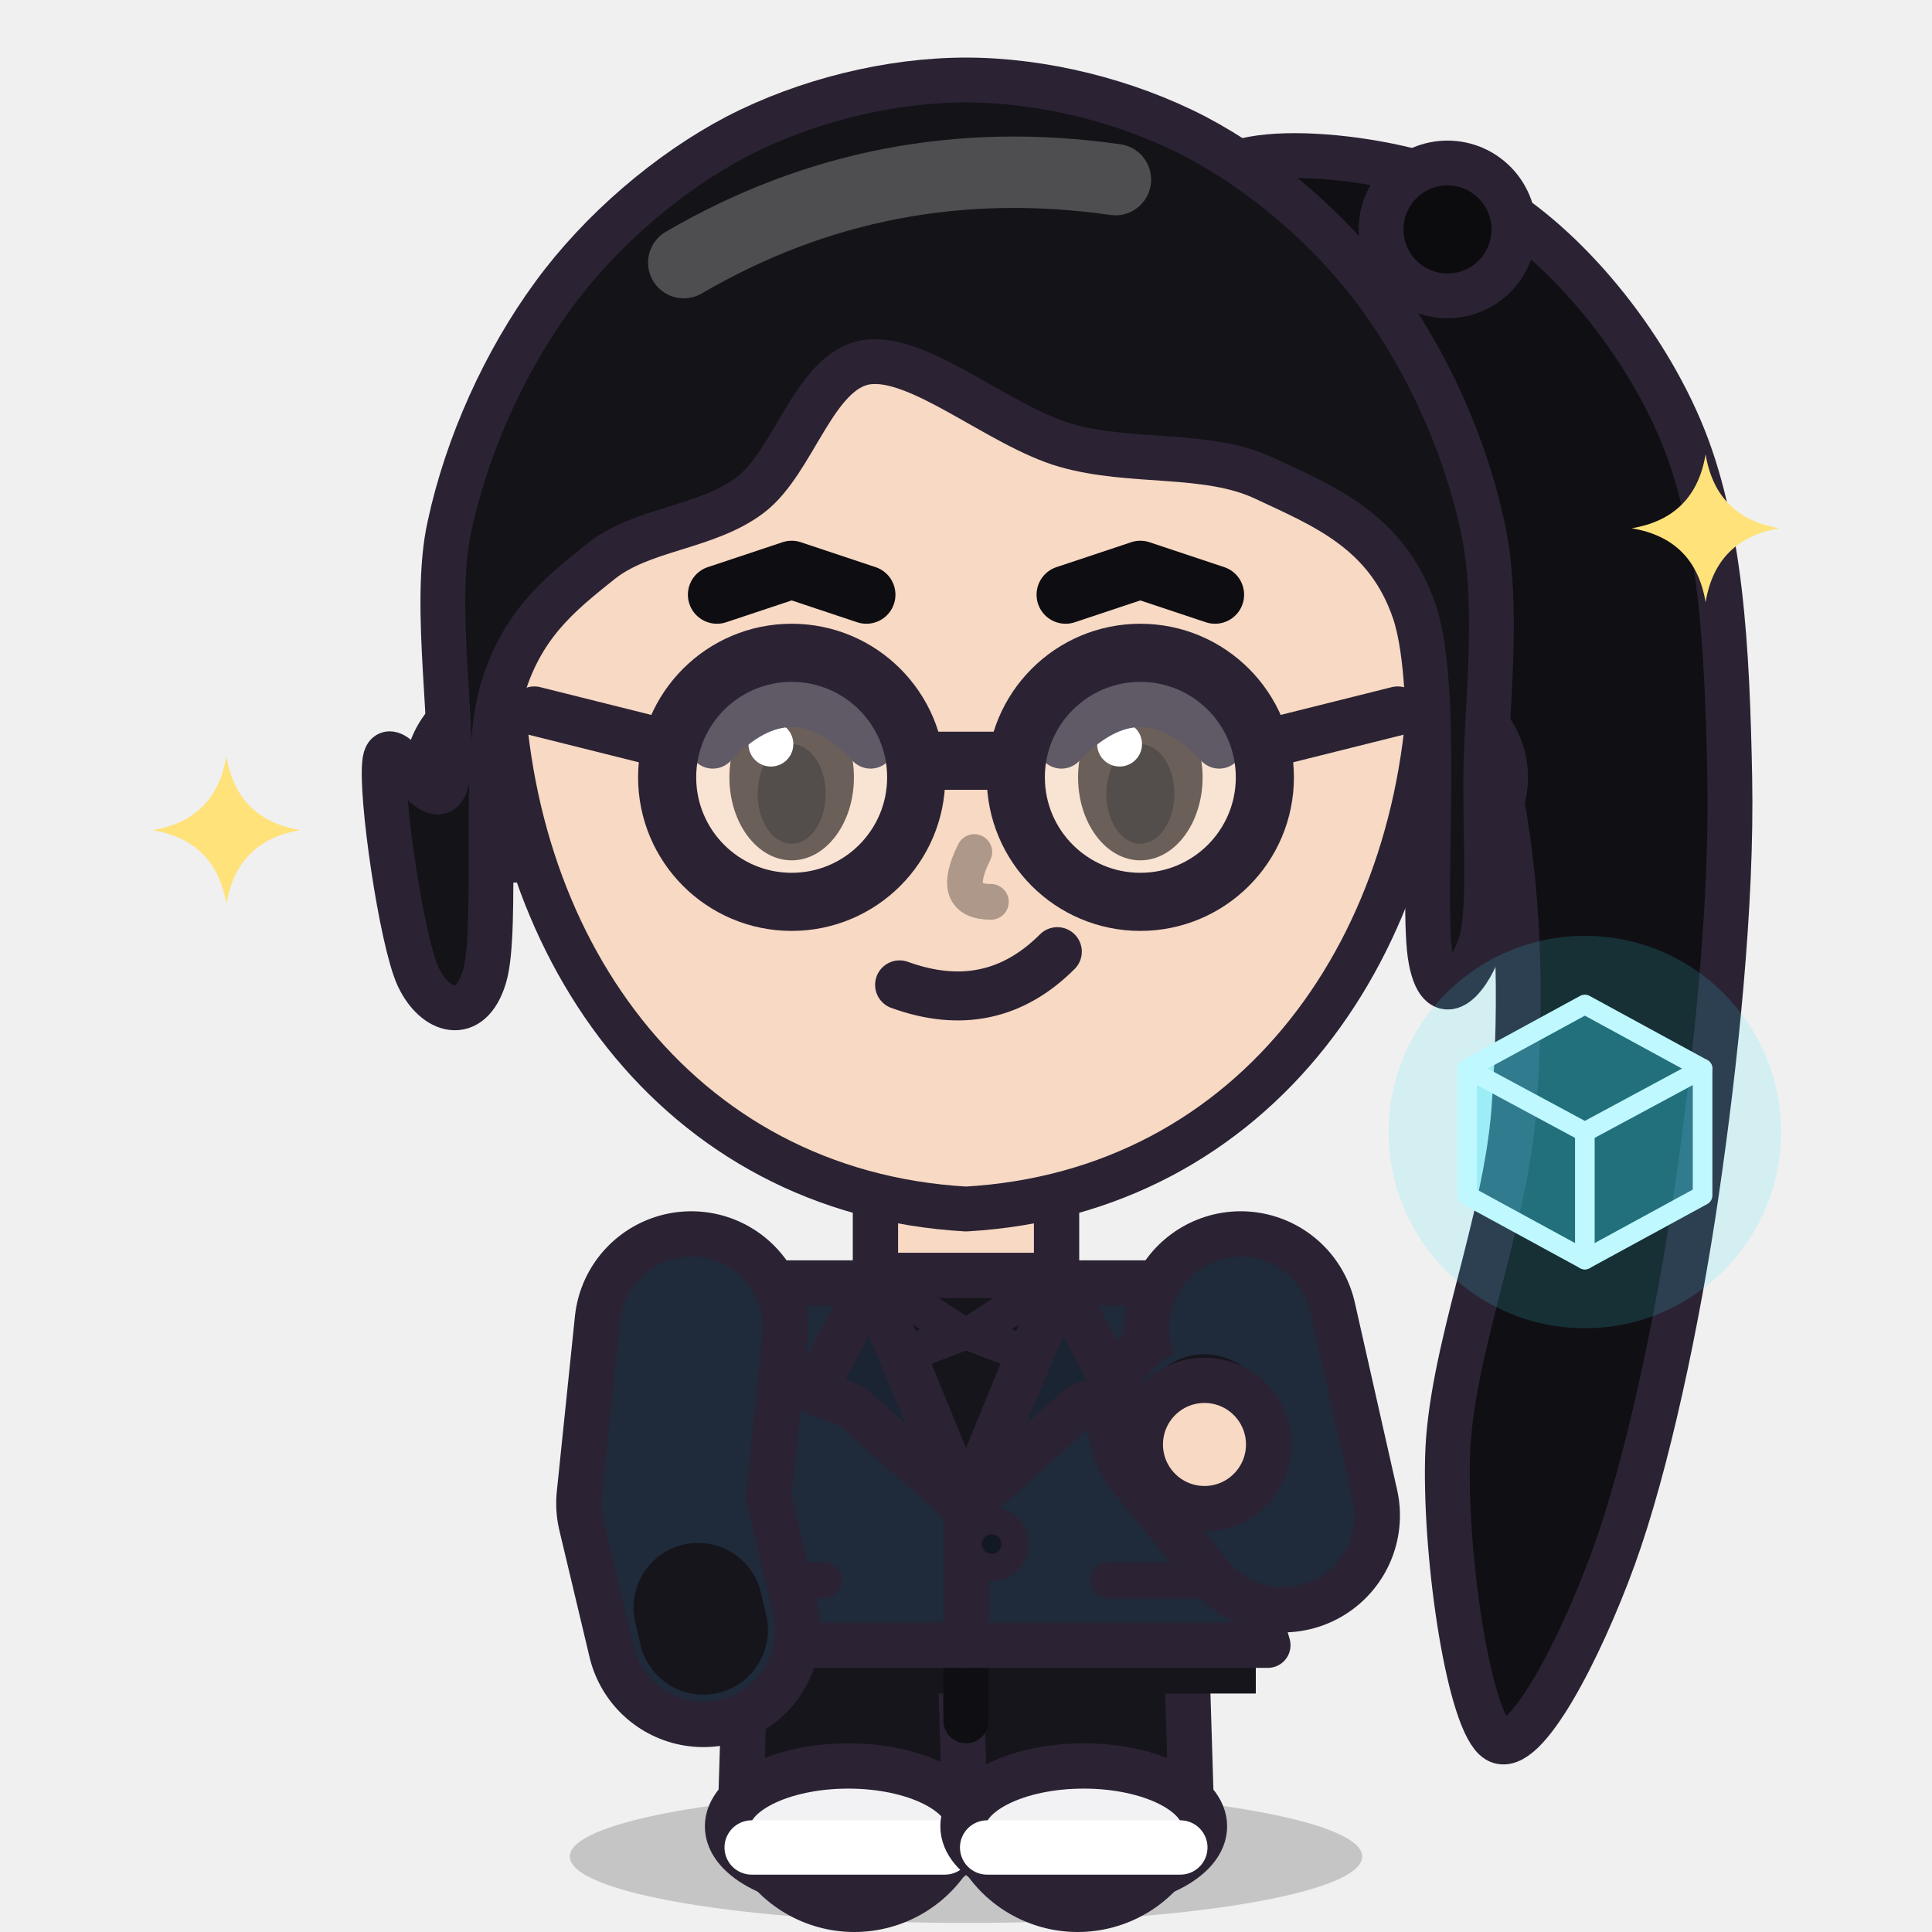
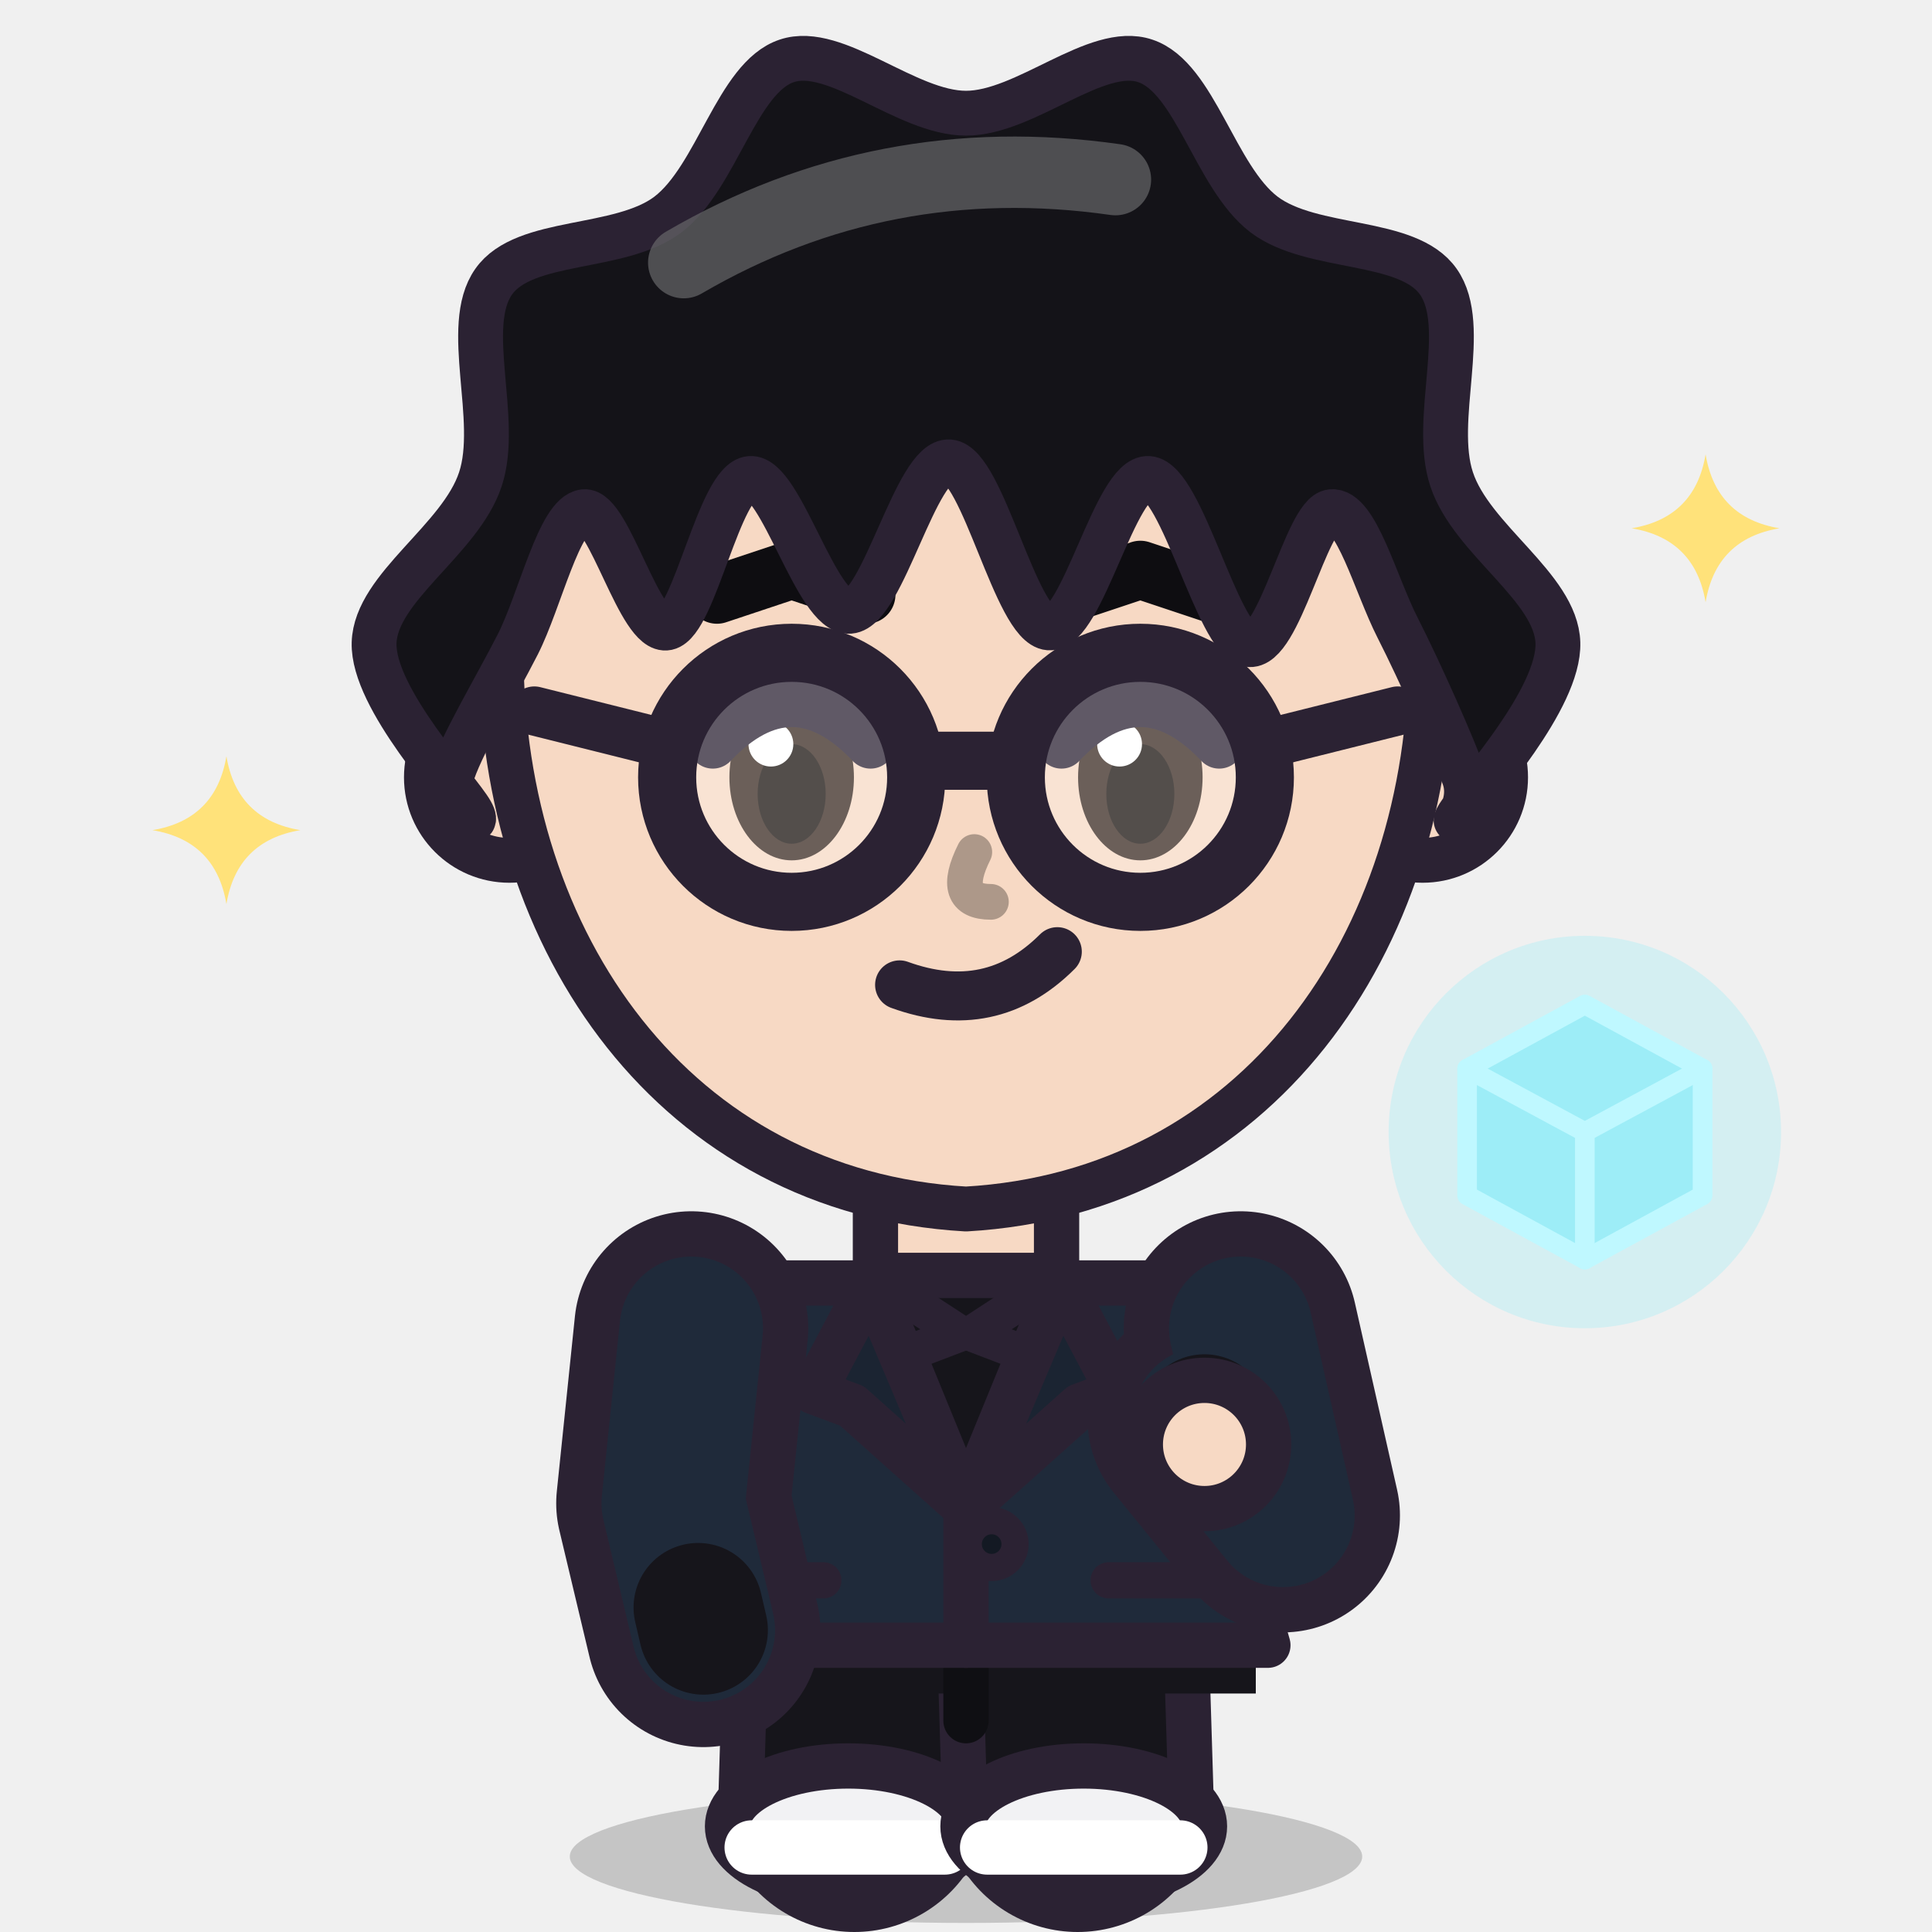
<svg xmlns="http://www.w3.org/2000/svg" viewBox="0 0 256 256" width="128" height="128">
  <ellipse cx="128" cy="246" rx="52.5" ry="8.8" fill="#000000" opacity="0.18" />
-   <g transform="translate(128,92) scale(1.1)">
-     <path d="M30,-62 C32,-67 52.7,-65 62,-60 C71.3,-55 81,-43.7 86,-32 C91,-20.3 91.7,-5.3 92,10 C92.3,25.3 90.3,44.3 88,60 C85.7,75.7 82,93 78,104 C74,115 67.3,128 64,126 C60.7,124 57.7,104.7 58,92 C58.3,79.3 65,63.7 66,50 C67,36.3 66.7,23.3 64,10 C61.3,-3.3 55.7,-18 50,-30 C44.3,-42 28,-57 30,-62Z" fill="#100f13" stroke="#2b2233" stroke-width="5.4" stroke-linejoin="round" stroke-linecap="round" />
-     <circle cx="58" cy="-56" r="8" fill="#0c0b0e" stroke="#2b2233" stroke-width="5.4" stroke-linejoin="round" stroke-linecap="round" />
-   </g>
+   <g transform="translate(128,92) scale(1.1)" />
  <path d="M114,212 L113.2,238" fill="none" stroke="#2b2233" stroke-width="36" stroke-linecap="round" stroke-linejoin="round" />
  <path d="M114,212 L113.2,238" fill="none" stroke="#16151b" stroke-width="24" stroke-linecap="round" stroke-linejoin="round" />
  <path d="M142,212 L142.8,238" fill="none" stroke="#2b2233" stroke-width="36" stroke-linecap="round" stroke-linejoin="round" />
  <path d="M142,212 L142.8,238" fill="none" stroke="#16151b" stroke-width="24" stroke-linecap="round" stroke-linejoin="round" />
  <rect x="89.6" y="206.4" width="76.8" height="18" rx="0" fill="#16151b" />
  <path d="M128,213.6 L128,228" fill="none" stroke="#0f0f13" stroke-width="6" stroke-linecap="round" stroke-linejoin="round" />
  <ellipse cx="112.4" cy="242" rx="16" ry="8" fill="#f2f2f4" stroke="#2b2233" stroke-width="6" stroke-linejoin="round" stroke-linecap="round" />
  <path d="M99.6,244.8 L125.2,244.8" fill="none" stroke="#ffffff" stroke-width="7.2" stroke-linecap="round" stroke-linejoin="round" />
  <ellipse cx="143.6" cy="242" rx="16" ry="8" fill="#f2f2f4" stroke="#2b2233" stroke-width="6" stroke-linejoin="round" stroke-linecap="round" />
  <path d="M130.8,244.8 L156.4,244.8" fill="none" stroke="#ffffff" stroke-width="7.2" stroke-linecap="round" stroke-linejoin="round" />
  <rect x="116" y="150" width="24" height="26" rx="0" fill="#f7d9c4" stroke="#2b2233" stroke-width="6" stroke-linejoin="round" stroke-linecap="round" />
  <rect x="119" y="150" width="18" height="11.7" rx="0" fill="#d2b8a7" />
  <path d="M100.7,170 L155.3,170 Q170,170 170,184.7 L164,204 L168,218 L88,218 L92,204 L86,184.7 Q86,170 100.7,170Z" fill="#1f2a3a" stroke="#2b2233" stroke-width="6" stroke-linejoin="round" stroke-linecap="round" />
  <path d="M115.4,169 L140.6,169 L128,199.8Z" fill="#16151b" stroke="#2b2233" stroke-width="6" stroke-linejoin="round" stroke-linecap="round" />
  <path d="M115.4,169 L127.2,176.7 L119.6,179.6Z" fill="#16151b" stroke="#2b2233" stroke-width="4.8" stroke-linejoin="round" stroke-linecap="round" />
  <path d="M140.6,169 L128.8,176.7 L136.4,179.6Z" fill="#16151b" stroke="#2b2233" stroke-width="4.8" stroke-linejoin="round" stroke-linecap="round" />
  <path d="M115.4,170 L107.8,184.4 L112.9,186.3 L128,199.8Z" fill="#1b2432" stroke="#2b2233" stroke-width="6" stroke-linejoin="round" stroke-linecap="round" />
  <path d="M140.6,170 L148.2,184.4 L143.1,186.3 L128,199.8Z" fill="#1b2432" stroke="#2b2233" stroke-width="6" stroke-linejoin="round" stroke-linecap="round" />
  <path d="M128,199.8 L128,218" fill="none" stroke="#2b2233" stroke-width="6" stroke-linecap="round" stroke-linejoin="round" />
  <circle cx="131.4" cy="204.6" r="3.1" fill="#131923" stroke="#2b2233" stroke-width="3.6" stroke-linejoin="round" stroke-linecap="round" />
  <path d="M149,185.4 L158.2,184.4" fill="none" stroke="#2b2233" stroke-width="4.8" stroke-linecap="round" stroke-linejoin="round" />
  <path d="M96.5,209.4 L109.1,209.4" fill="none" stroke="#2b2233" stroke-width="4.8" stroke-linecap="round" stroke-linejoin="round" />
  <path d="M146.9,209.4 L159.5,209.4" fill="none" stroke="#2b2233" stroke-width="4.8" stroke-linecap="round" stroke-linejoin="round" />
  <path d="M91.6,176 L89.2,199.2 L93.2,216" fill="none" stroke="#2b2233" stroke-width="31" stroke-linecap="round" stroke-linejoin="round" />
  <path d="M91.6,176 L89.2,199.2 L93.2,216" fill="none" stroke="#1f2a3a" stroke-width="19" stroke-linecap="round" stroke-linejoin="round" />
  <path d="M92.5,213 L93.2,216" fill="none" stroke="#16151b" stroke-width="17.1" stroke-linecap="round" stroke-linejoin="round" />
  <path d="M164.4,176 L170,200.8 L159.6,188" fill="none" stroke="#2b2233" stroke-width="31" stroke-linecap="round" stroke-linejoin="round" />
  <path d="M164.4,176 L170,200.8 L159.6,188" fill="none" stroke="#1f2a3a" stroke-width="19" stroke-linecap="round" stroke-linejoin="round" />
  <path d="M161.5,190.3 L159.6,188" fill="none" stroke="#16151b" stroke-width="17.1" stroke-linecap="round" stroke-linejoin="round" />
  <circle cx="159.6" cy="191.4" r="8.5" fill="#f7d9c4" stroke="#2b2233" stroke-width="6" stroke-linejoin="round" stroke-linecap="round" />
  <g transform="translate(128,92) scale(1.1)">
    <circle cx="-55" cy="10" r="10" fill="#f7d9c4" stroke="#2b2233" stroke-width="5.4" stroke-linejoin="round" stroke-linecap="round" />
    <circle cx="55" cy="10" r="10" fill="#f7d9c4" stroke="#2b2233" stroke-width="5.4" stroke-linejoin="round" stroke-linecap="round" />
    <path d="M-56,-5 C-56,-50 -30,-62 0,-62 C30,-62 56,-50 56,-5 C56,30 35,60 0,62 C-35,60 -56,30 -56,-5Z" fill="#f7d9c4" stroke="#2b2233" stroke-width="5.4" stroke-linejoin="round" stroke-linecap="round" />
    <path d="M1,19 Q-2,25 3,25" fill="none" stroke="#ad9889" stroke-width="4.3" stroke-linejoin="round" stroke-linecap="round" />
    <ellipse cx="-21" cy="10" rx="7.5" ry="10" fill="#3a2a22" />
    <ellipse cx="-21" cy="12" rx="4.1" ry="6" fill="#1a130f" />
    <circle cx="-23.5" cy="6" r="2.7" fill="#ffffff" />
    <path d="M-30.5,6 Q-21,-4 -11.5,6" fill="none" stroke="#2b2233" stroke-width="5.9" stroke-linejoin="round" stroke-linecap="round" />
    <ellipse cx="21" cy="10" rx="7.5" ry="10" fill="#3a2a22" />
    <ellipse cx="21" cy="12" rx="4.1" ry="6" fill="#1a130f" />
    <circle cx="18.5" cy="6" r="2.7" fill="#ffffff" />
    <path d="M11.5,6 Q21,-4 30.5,6" fill="none" stroke="#2b2233" stroke-width="5.9" stroke-linejoin="round" stroke-linecap="round" />
    <path d="M-30,-12 L-21,-15 L-12,-12" fill="none" stroke="#0e0d11" stroke-width="7" stroke-linecap="round" stroke-linejoin="round" />
    <path d="M12,-12 L21,-15 L30,-12" fill="none" stroke="#0e0d11" stroke-width="7" stroke-linecap="round" stroke-linejoin="round" />
    <path d="M-8,35 Q3,39 11,31" fill="none" stroke="#2b2233" stroke-width="5.9" stroke-linejoin="round" stroke-linecap="round" />
-     <path d="M-66,34 C-68,29.7 -70.6,11.9 -70,8 C-69.4,4.1 -63.9,15.3 -62.6,10.6 C-61.3,5.8 -64.4,-10.6 -62.2,-20.3 C-60.1,-30.1 -55.5,-40.2 -49.7,-48.1 C-44,-55.9 -35.8,-62.9 -27.6,-67.2 C-19.3,-71.5 -9.2,-74 0,-74 C9.2,-74 19.3,-71.5 27.6,-67.2 C35.8,-62.9 44,-55.9 49.7,-48.1 C55.5,-40.2 60.1,-30.1 62.2,-20.3 C64.4,-10.6 62.6,2.2 62.6,10.6 C62.6,18.9 63.1,26.4 62,30 C60.9,33.6 57.3,38.7 56,32 C54.7,25.3 57.3,-0.3 54,-10 C50.7,-19.7 43,-22.7 36,-26 C29,-29.3 20,-27.7 12,-30 C4,-32.3 -5.7,-41 -12,-40 C-18.3,-39 -20.7,-28 -26,-24 C-31.3,-20 -39,-20 -44,-16 C-49,-12 -53.7,-8.3 -56,0 C-58.3,8.3 -56.3,28.3 -58,34 C-59.7,39.7 -64,38.3 -66,34Z" fill="#141318" stroke="#2b2233" stroke-width="5.4" stroke-linejoin="round" stroke-linecap="round" />
+     <path d="M-59.6,14.2 C-61.1,11.5 -71.5,0.5 -71.3,-6.2 C-71.1,-12.9 -60.9,-18.6 -58.5,-25.9 C-56.1,-33.1 -60.7,-44.3 -56.9,-49.7 C-53.2,-55 -41.7,-53.4 -35.9,-57.8 C-30,-62.3 -27.6,-74.3 -21.6,-76.3 C-15.7,-78.3 -7.2,-70 0,-70 C7.2,-70 15.7,-78.3 21.6,-76.3 C27.6,-74.3 30,-62.3 35.9,-57.8 C41.7,-53.4 53.2,-55 56.9,-49.7 C60.7,-44.3 56.1,-33.1 58.5,-25.9 C60.9,-18.6 71.1,-12.9 71.3,-6.2 C71.5,0.5 61.5,11.5 59.6,14.2 C57.7,16.9 61.3,13.7 60,10 C58.7,6.3 54.7,-2.7 52,-8 C49.3,-13.3 47,-22.3 44,-22 C41,-21.7 37.7,-5.3 34,-6 C30.3,-6.7 26,-25.7 22,-26 C18,-26.3 14,-7.7 10,-8 C6,-8.3 2,-27.7 -2,-28 C-6,-28.3 -10,-10.3 -14,-10 C-18,-9.7 -22.3,-26.3 -26,-26 C-29.7,-25.7 -32.7,-8.7 -36,-8 C-39.3,-7.3 -43,-22.3 -46,-22 C-49,-21.7 -51.3,-11.3 -54,-6 C-56.7,-0.7 -61.1,6.6 -62,10 C-62.9,13.4 -58.1,16.9 -59.6,14.2Z" fill="#141318" stroke="#2b2233" stroke-width="5.4" stroke-linejoin="round" stroke-linecap="round" />
    <path d="M-34,-52 Q-10,-66 18,-62" fill="none" stroke="#666669" stroke-width="8.6" stroke-linejoin="round" stroke-linecap="round" opacity="0.7" />
    <circle cx="-21" cy="10" r="15" fill="#ffffff" fill-opacity="0.25" stroke="#2b2233" stroke-width="7" />
    <circle cx="21" cy="10" r="15" fill="#ffffff" fill-opacity="0.25" stroke="#2b2233" stroke-width="7" />
    <path d="M-6,8 L6,8" fill="none" stroke="#2b2233" stroke-width="7" stroke-linecap="round" stroke-linejoin="round" />
    <path d="M-36,6 L-52,2" fill="none" stroke="#2b2233" stroke-width="5.9" stroke-linecap="round" stroke-linejoin="round" />
    <path d="M36,6 L52,2" fill="none" stroke="#2b2233" stroke-width="5.9" stroke-linecap="round" stroke-linejoin="round" />
  </g>
  <circle cx="210" cy="150" r="26" fill="#38e8ff" opacity="0.15" />
  <path d="M210,133.1 L225.6,141.6 L225.6,158.4 L210,166.9 L194.4,158.4 L194.4,141.6Z" fill="#38e8ff" stroke="#bff8ff" stroke-width="2.6" stroke-linejoin="round" stroke-linecap="round" fill-opacity="0.35" />
  <path d="M194.4,141.6 L210,150 L225.6,141.6 M210,150 L210,166.9" fill="none" stroke="#bff8ff" stroke-width="2.6" stroke-linejoin="round" stroke-linecap="round" />
  <path d="M30,100.2 Q31.4,108.6 39.8,110 Q31.4,111.4 30,119.8 Q28.6,111.4 20.2,110 Q28.6,108.6 30,100.2Z" fill="#ffe27a" />
  <path d="M226,60.2 Q227.4,68.6 235.8,70 Q227.4,71.4 226,79.8 Q224.6,71.4 216.2,70 Q224.6,68.6 226,60.2Z" fill="#ffe27a" />
</svg>
